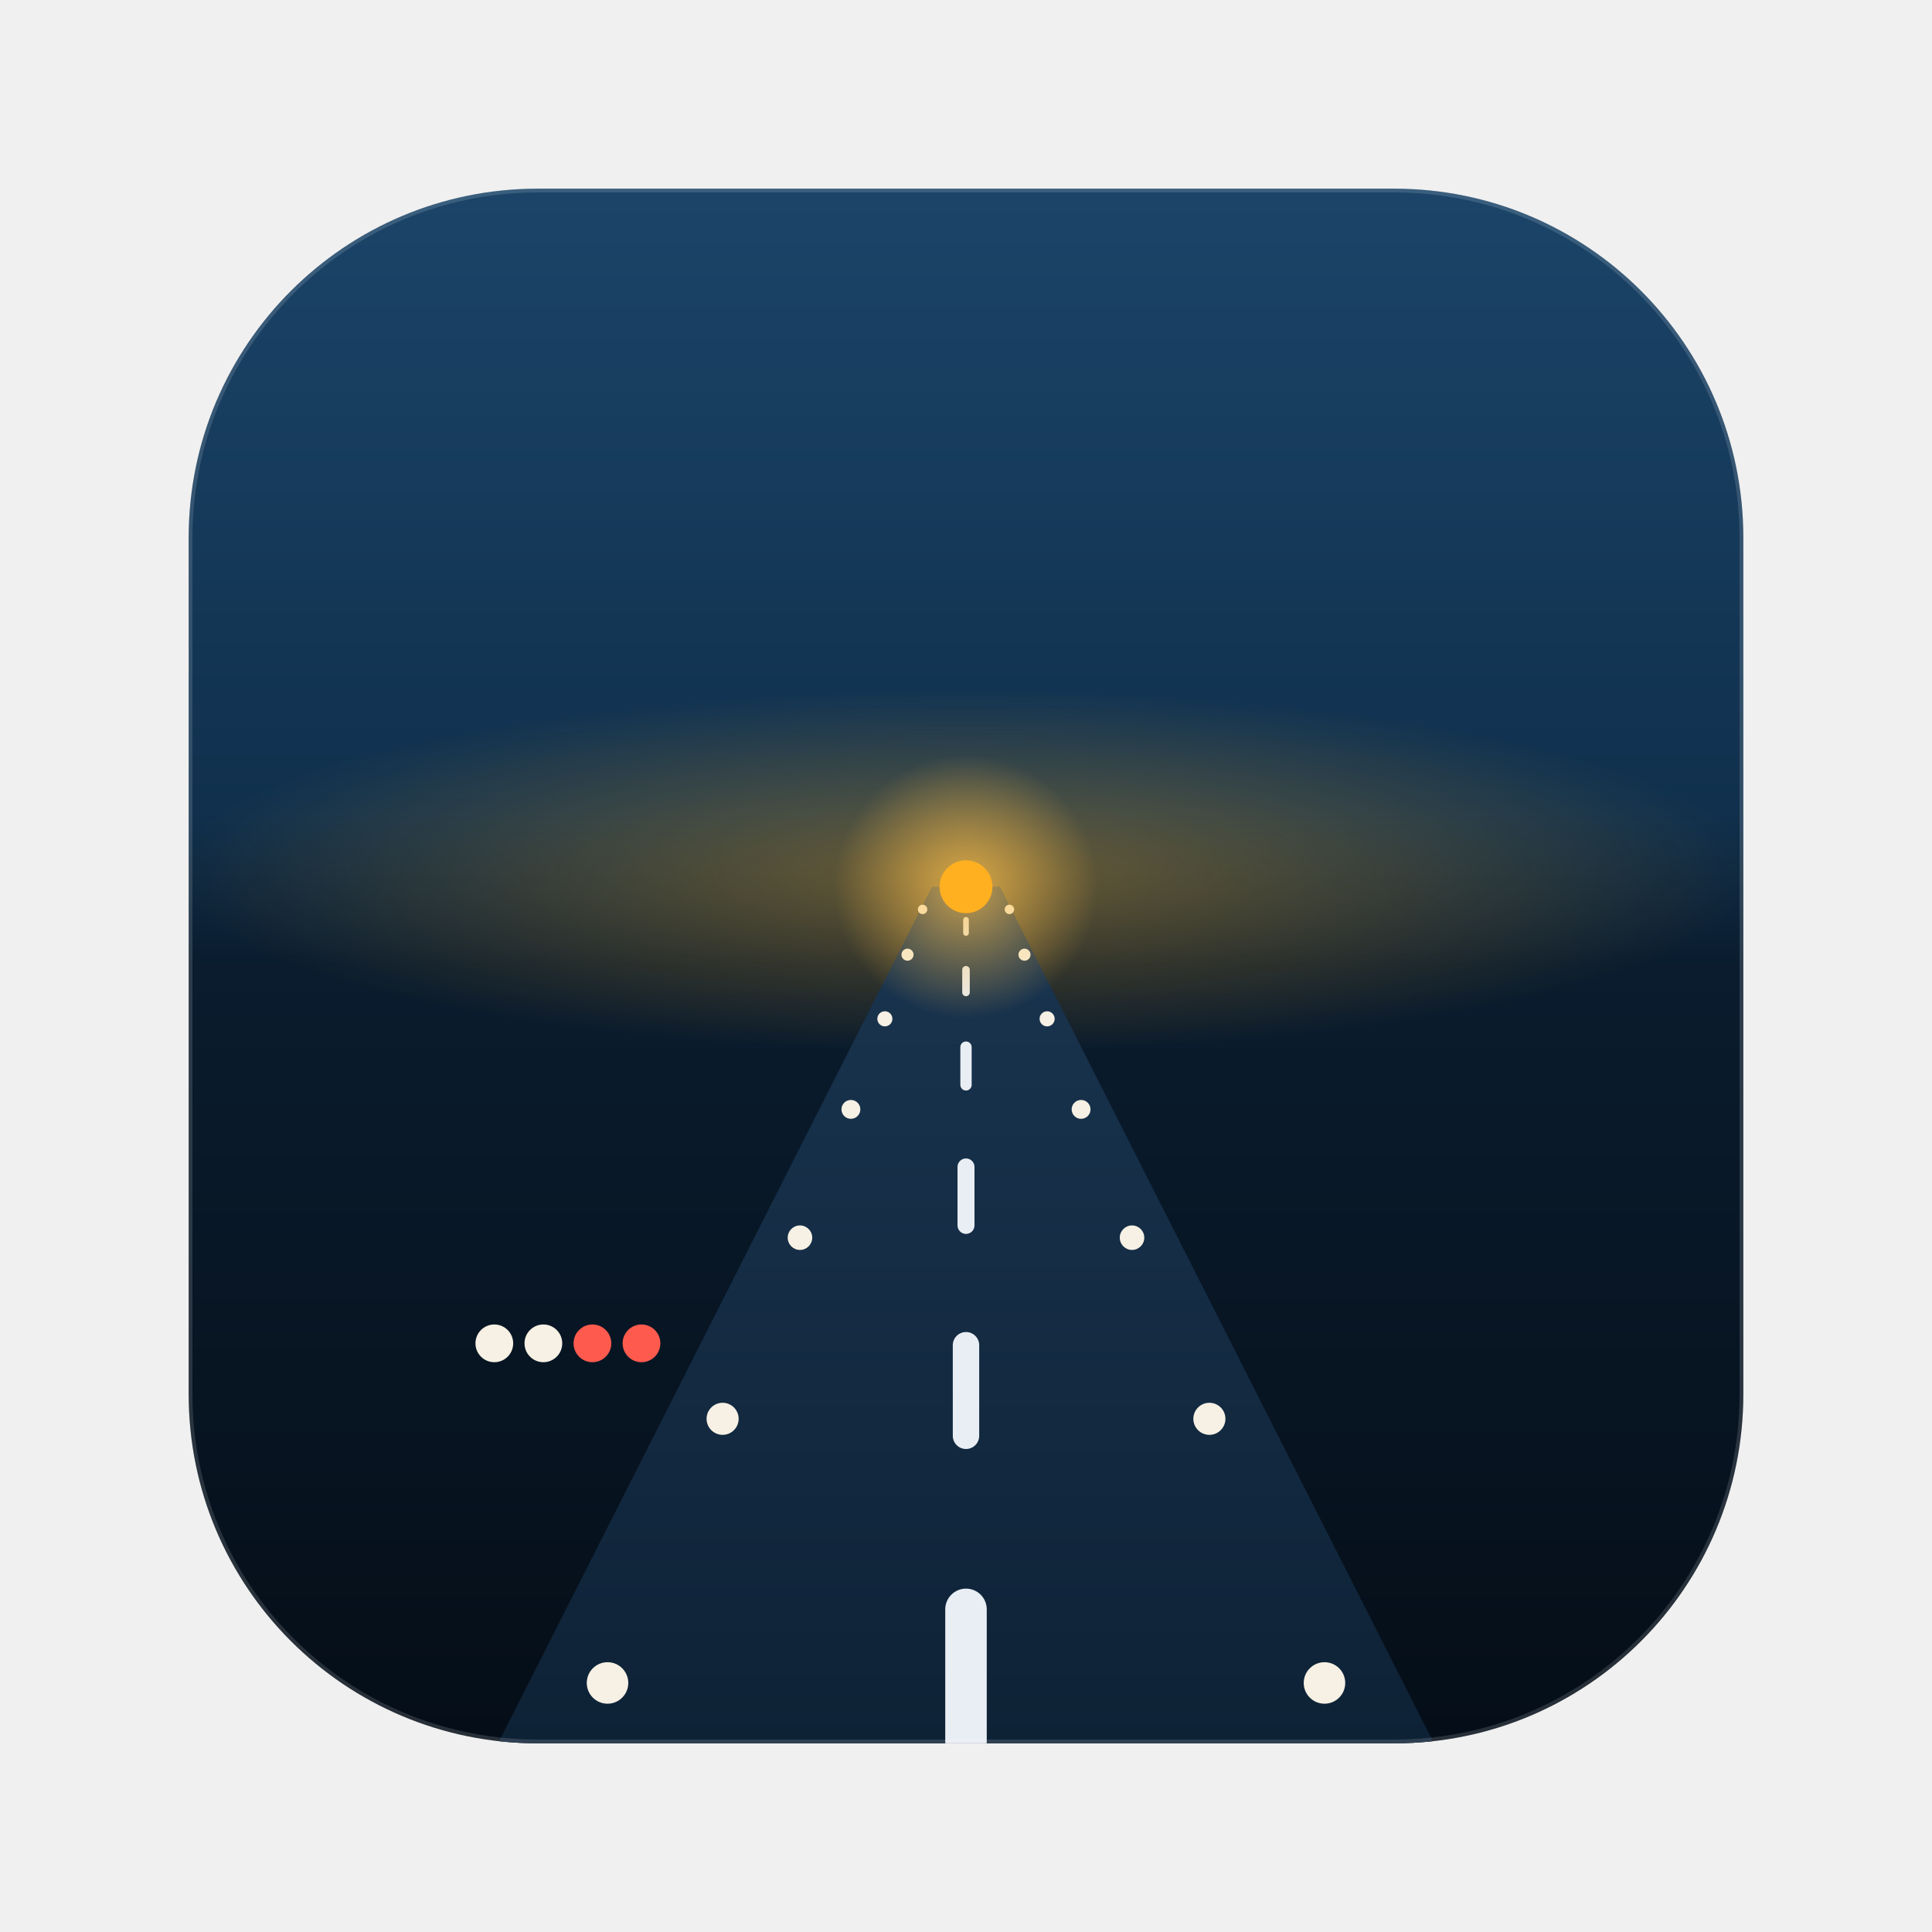
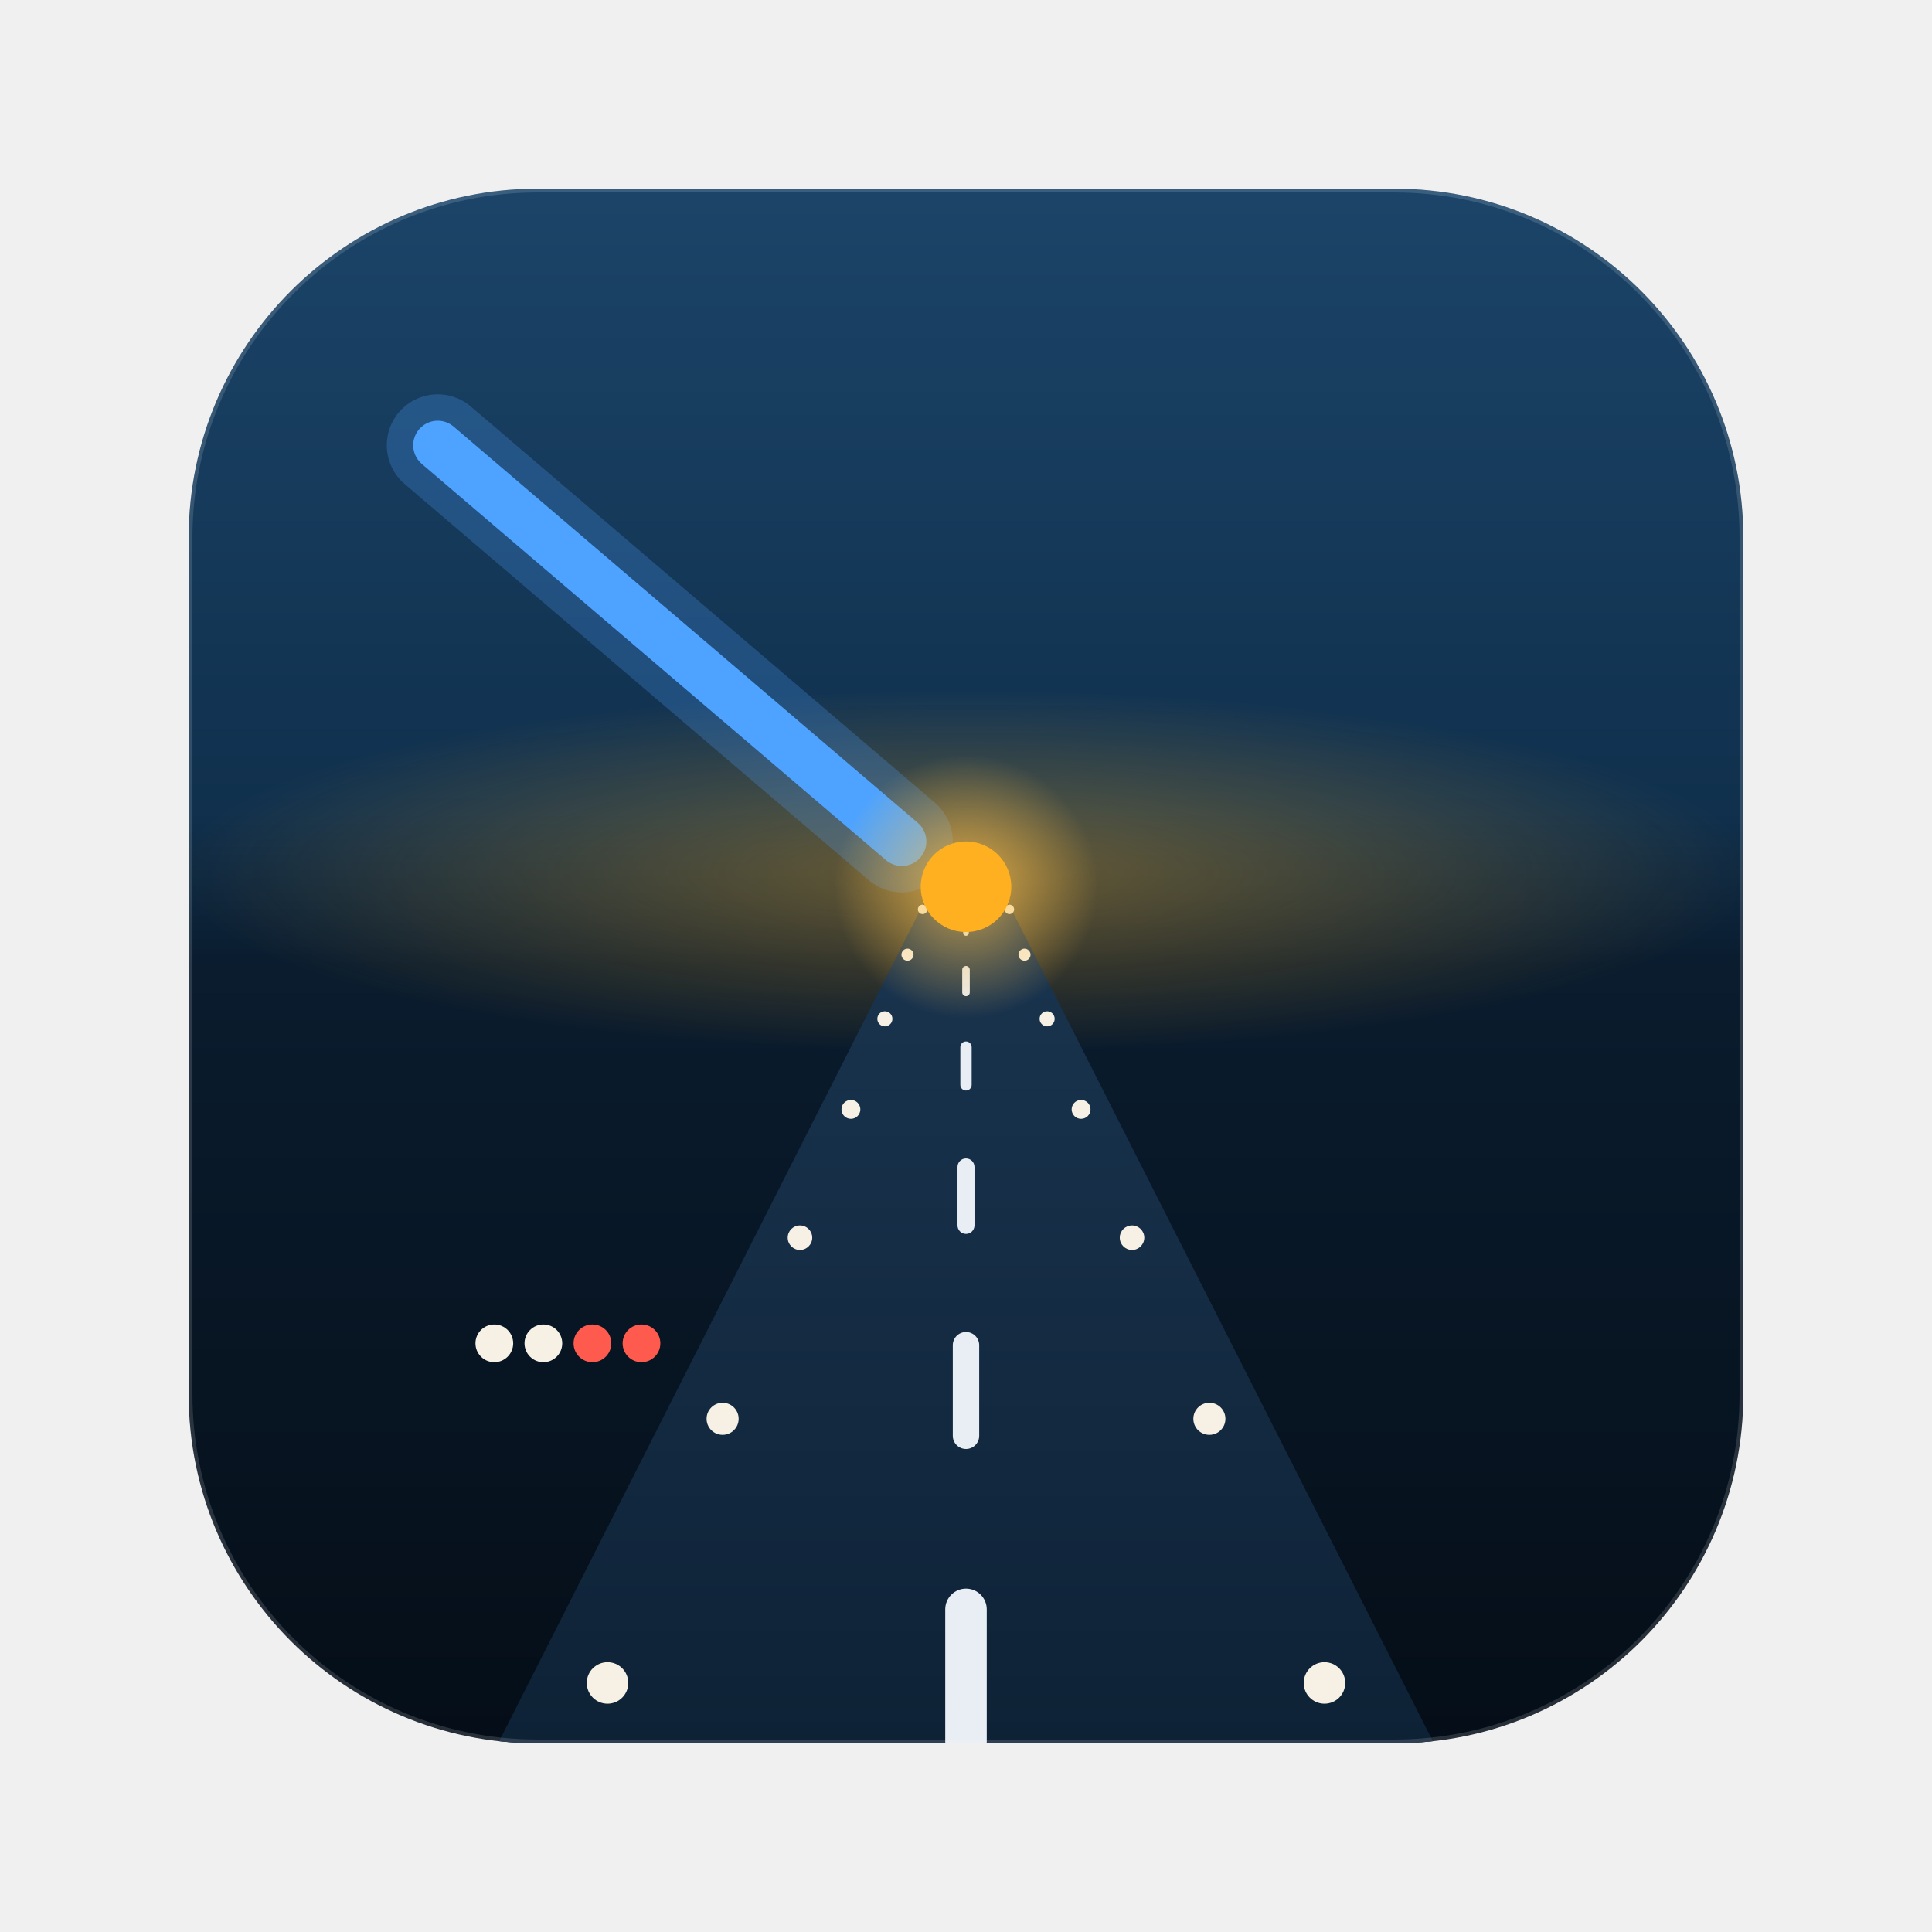
<svg xmlns="http://www.w3.org/2000/svg" width="1024" height="1024" viewBox="0 0 1024 1024">
  <defs>
    <linearGradient id="sky" x1="0" y1="0" x2="0" y2="1">
      <stop offset="0" stop-color="#1B4468" />
      <stop offset="0.40" stop-color="#10304D" />
      <stop offset="0.50" stop-color="#0A1C2E" />
      <stop offset="1" stop-color="#050E18" />
    </linearGradient>
    <radialGradient id="horizon" r="0.5">
      <stop offset="0" stop-color="#FFB020" stop-opacity="0.38" />
      <stop offset="1" stop-color="#FFB020" stop-opacity="0" />
    </radialGradient>
    <linearGradient id="strip" x1="0" y1="0" x2="0" y2="1">
      <stop offset="0" stop-color="#1A3550" />
      <stop offset="1" stop-color="#0E2236" />
    </linearGradient>
    <radialGradient id="glow" r="0.5">
      <stop offset="0" stop-color="#FFC24D" stop-opacity="0.75" />
      <stop offset="1" stop-color="#FFC24D" stop-opacity="0" />
    </radialGradient>
    <clipPath id="tile">
      <rect x="100" y="100" width="824" height="824" rx="185" />
    </clipPath>
    <filter id="shadow" x="-20%" y="-20%" width="140%" height="140%">
      <feDropShadow dx="0" dy="12" stdDeviation="12" flood-color="#000" flood-opacity="0.35" />
    </filter>
  </defs>
  <g>
    <rect x="100" y="100" width="824" height="824" rx="185" fill="url(#sky)" />
  </g>
  <g clip-path="url(#tile)">
    <ellipse cx="512" cy="462" rx="420" ry="96" fill="url(#horizon)" />
    <polygon points="494,470 530,470 760,924 264,924" fill="url(#strip)" />
    <g fill="#E9EEF4">
      <rect x="510.5" y="486" width="3" height="10" rx="1.5" />
      <rect x="510" y="512" width="4" height="16" rx="2" />
      <rect x="509" y="552" width="6" height="26" rx="3" />
      <rect x="507.5" y="614" width="9" height="40" rx="4.5" />
      <rect x="505" y="706" width="14" height="62" rx="7" />
      <rect x="501" y="842" width="22" height="92" rx="11" />
    </g>
    <g fill="#F6F1E4">
      <circle cx="489" cy="482" r="2.5" />
      <circle cx="535" cy="482" r="2.5" />
      <circle cx="481" cy="506" r="3.2" />
      <circle cx="543" cy="506" r="3.2" />
      <circle cx="469" cy="540" r="4" />
      <circle cx="555" cy="540" r="4" />
      <circle cx="451" cy="588" r="5" />
      <circle cx="573" cy="588" r="5" />
      <circle cx="424" cy="656" r="6.5" />
      <circle cx="600" cy="656" r="6.5" />
      <circle cx="383" cy="752" r="8.5" />
      <circle cx="641" cy="752" r="8.5" />
      <circle cx="322" cy="892" r="11" />
      <circle cx="702" cy="892" r="11" />
    </g>
    <g>
      <circle cx="262" cy="712" r="10" fill="#F6F1E4" />
      <circle cx="288" cy="712" r="10" fill="#F6F1E4" />
      <circle cx="314" cy="712" r="10" fill="#FF5A4E" />
      <circle cx="340" cy="712" r="10" fill="#FF5A4E" />
    </g>
+     <line x1="232" y1="236" x2="478" y2="446" stroke="#4DA3FF" stroke-opacity="0.25" stroke-width="54" stroke-linecap="round" />
+     <line x1="232" y1="236" x2="478" y2="446" stroke="#4DA3FF" stroke-width="26" stroke-linecap="round" />
    <circle cx="512" cy="470" r="70" fill="url(#glow)" />
-     <circle cx="512" cy="470" r="14" fill="#FFB020" />
+     <circle cx="512" cy="470" r="24" fill="#FFB020" />
  </g>
  <rect x="101" y="101" width="822" height="822" rx="184" fill="none" stroke="#FFFFFF" stroke-opacity="0.14" stroke-width="2" />
</svg>
